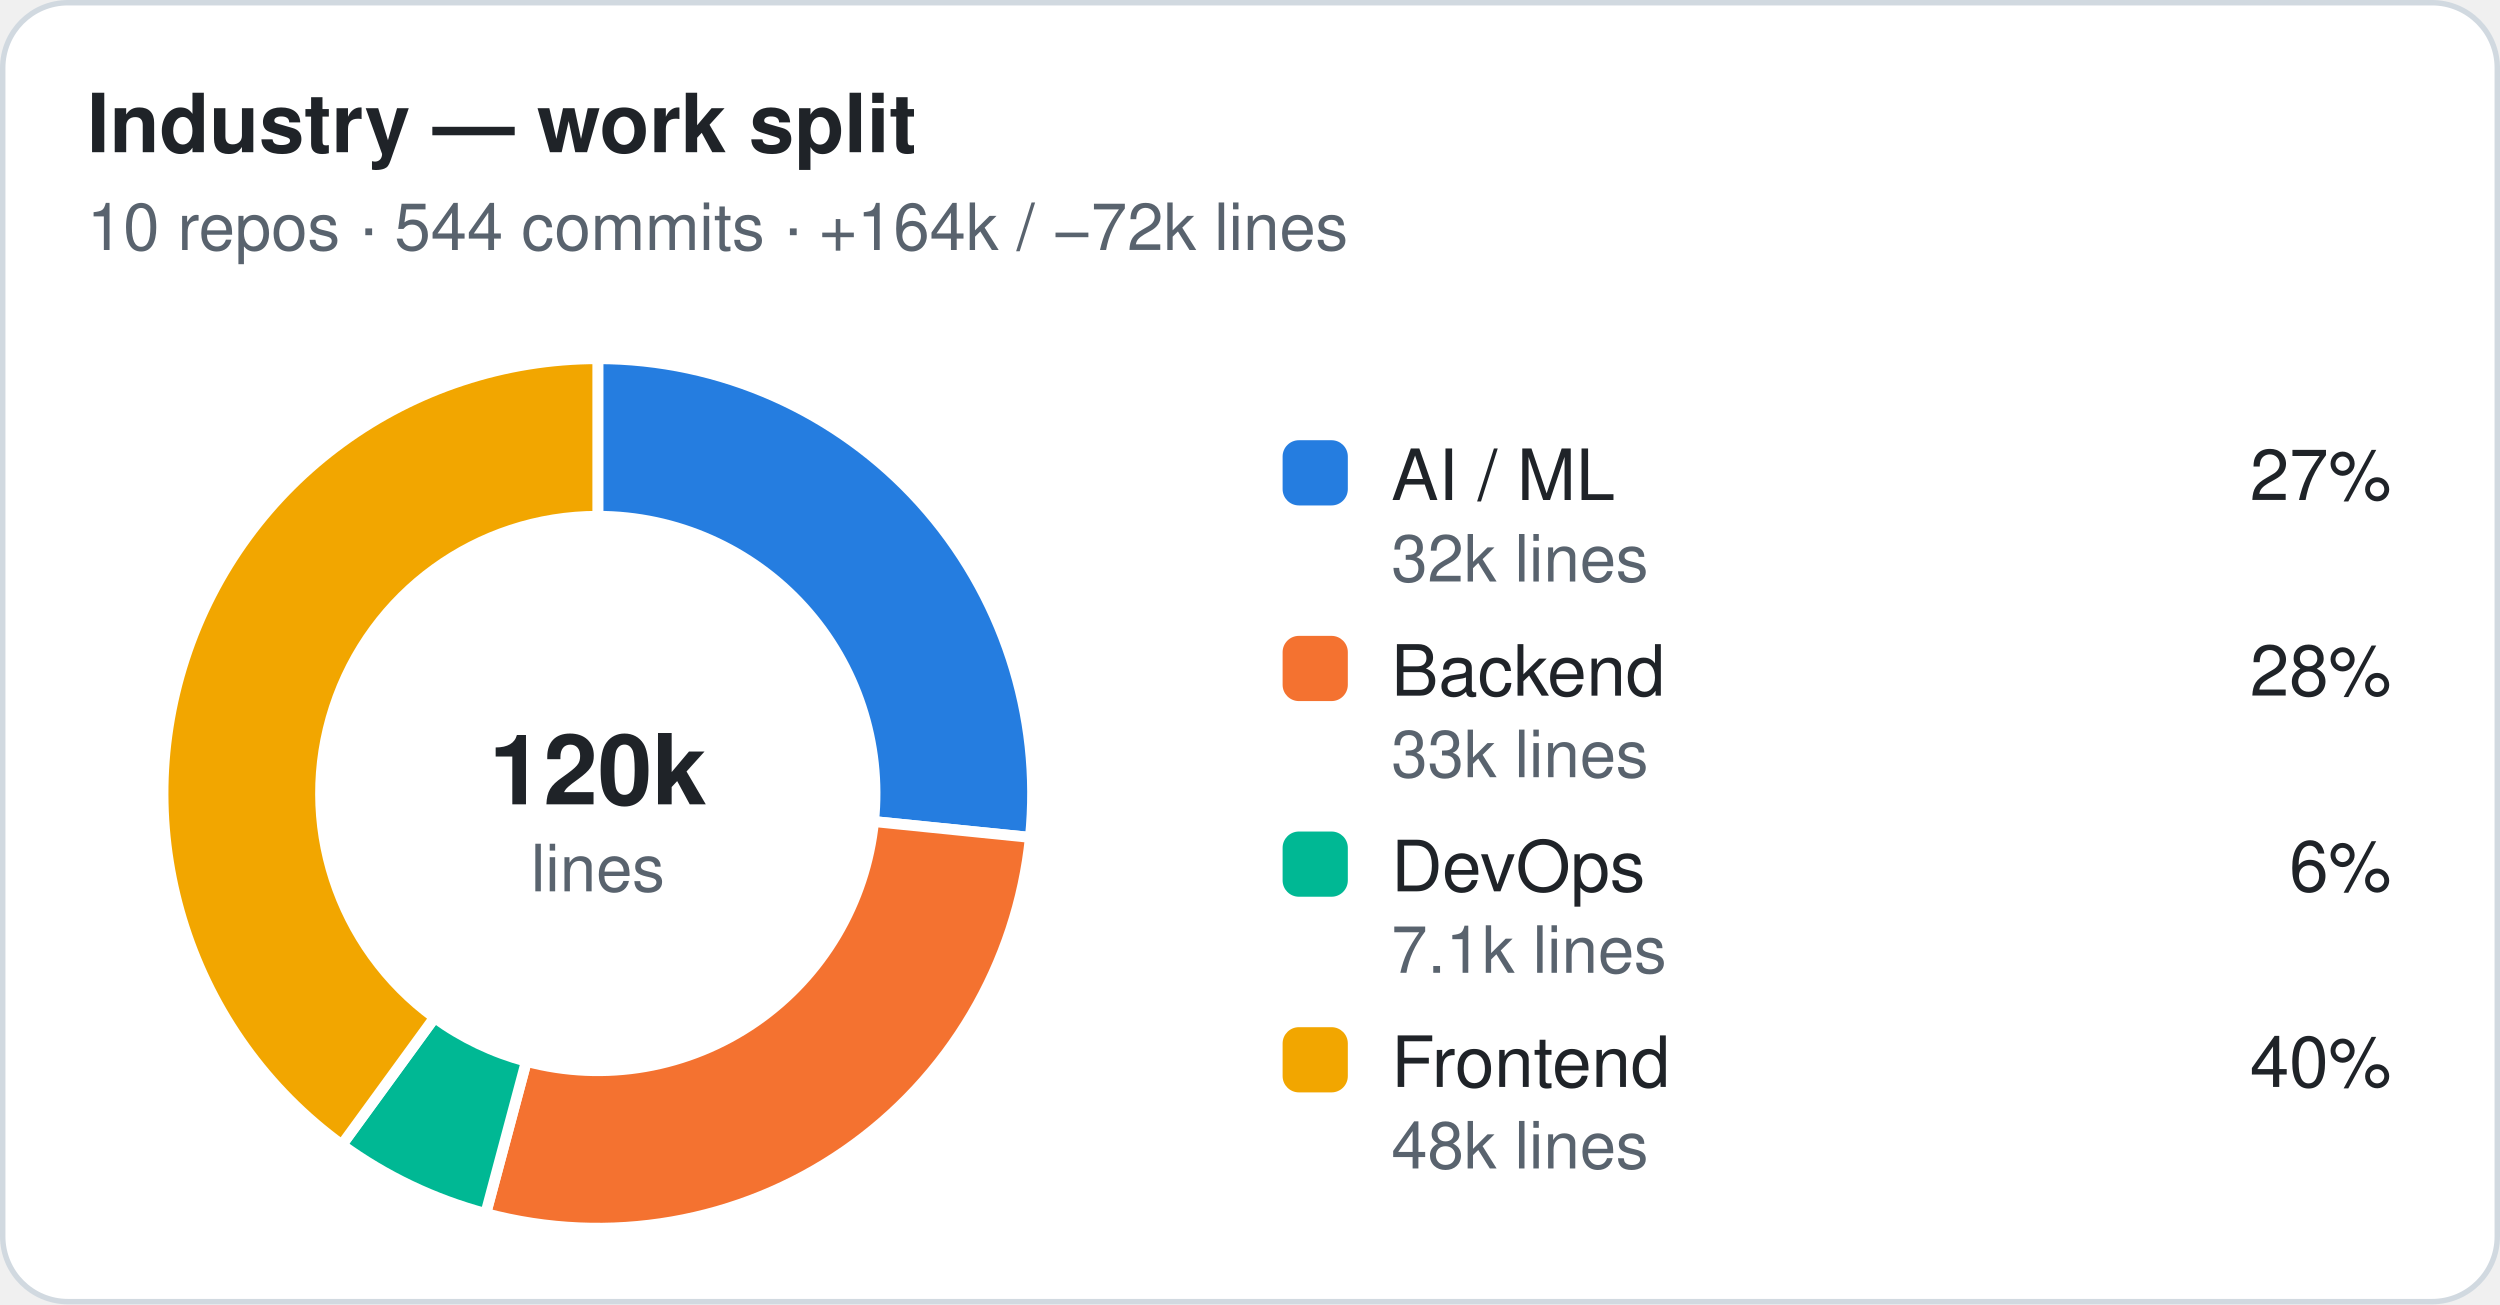
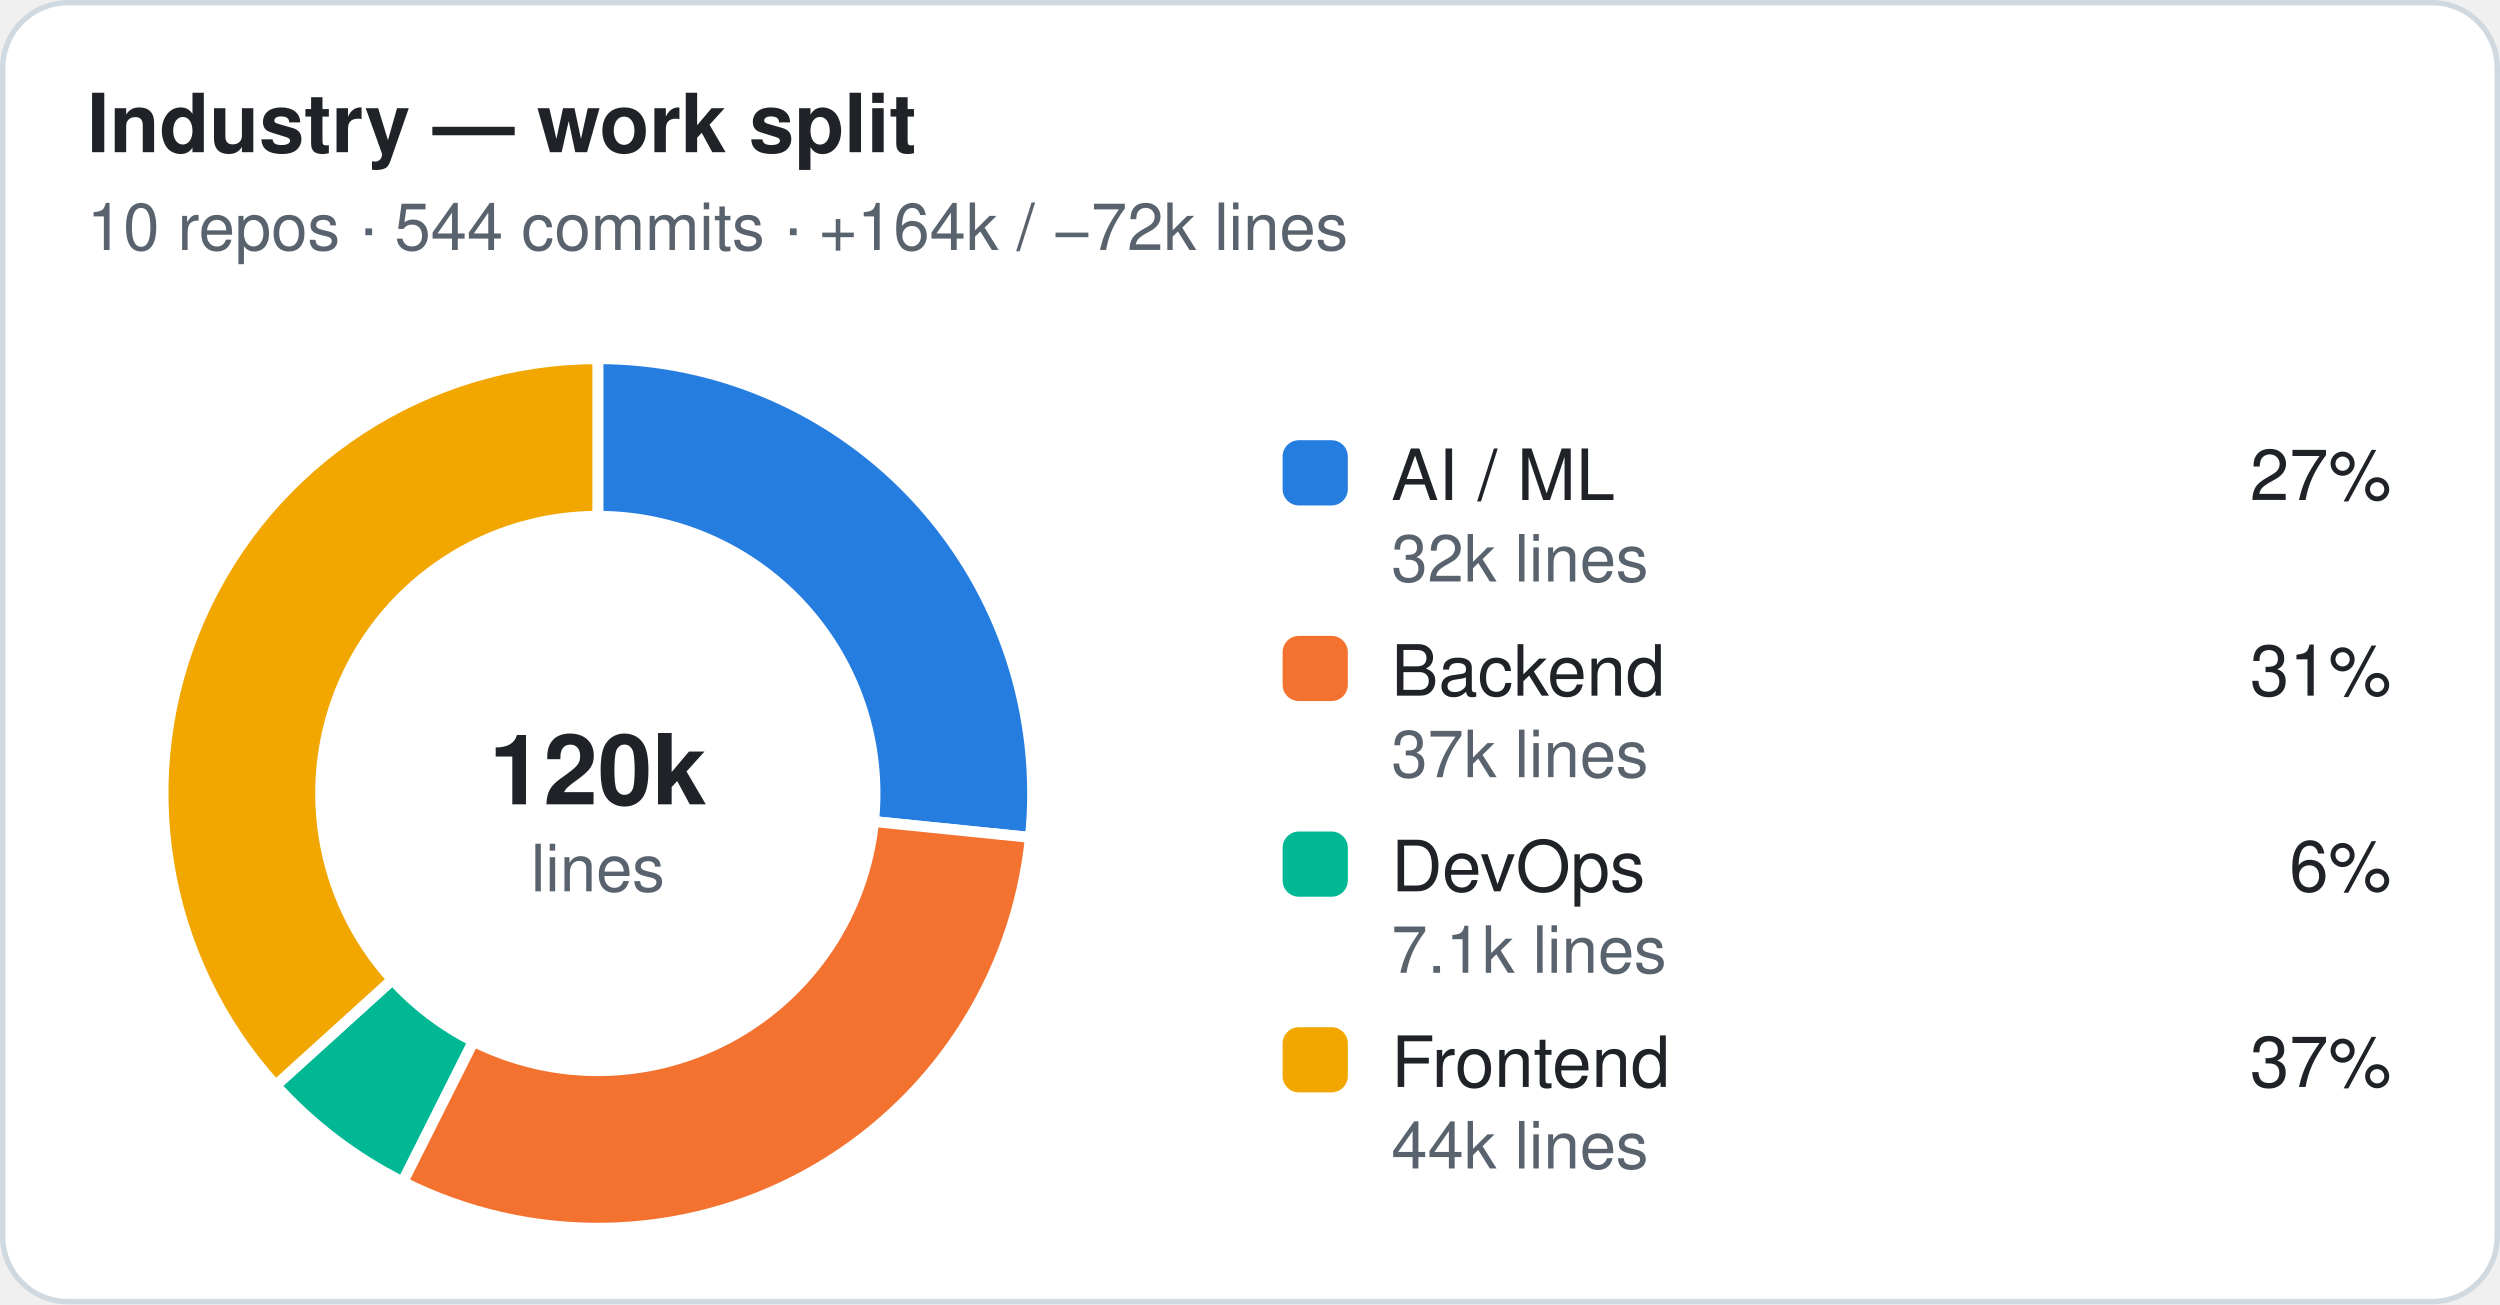
<svg xmlns="http://www.w3.org/2000/svg" width="460" height="240" viewBox="0 0 460 240" role="img" aria-label="Industry — work split">
  <style>.t{font:600 15px -apple-system,Segoe UI,Helvetica,Arial,sans-serif;fill:#1f2328}.st,.lv,.ax{font:12px -apple-system,Segoe UI,Helvetica,Arial,sans-serif;fill:#59636e}.ln{font:500 13px -apple-system,Segoe UI,Helvetica,Arial,sans-serif;fill:#1f2328}.c{font:600 18px -apple-system,Segoe UI,Helvetica,Arial,sans-serif;fill:#1f2328}.grid{stroke:#eaeef2}.gap{stroke:#ffffff}.bg{fill:#ffffff;stroke:#d1d9e0}.s-ai{fill:#257de0}.s-backend{fill:#f47230}.s-devops{fill:#00b894}.s-frontend{fill:#f2a600}.s-other{fill:#9c9c9c}.k-professional{fill:#1f2328}.k-personal{fill:#8c959f}@media (prefers-color-scheme:dark){.t,.ln,.c{fill:#e6edf3}.st,.lv,.ax{fill:#9198a1}.grid{stroke:#212830}.gap{stroke:#151b23}.bg{fill:#151b23;stroke:#30363d}.s-ai{fill:#338ced}.s-backend{fill:#e76624}.s-devops{fill:#00a888}.s-frontend{fill:#d28e05}.s-other{fill:#6b6b6b}.k-professional{fill:#e6edf3}.k-personal{fill:#656c76}}</style>
  <rect class="bg" x="0.5" y="0.5" width="459" height="239" rx="12" />
  <text class="t" x="16" y="28">Industry — work split</text>
  <text class="st" x="16" y="46">10 repos · 544 commits · +164k / −72k lines</text>
  <path class="s-ai gap" stroke-width="2" d="M110.00,66.00 A80,80 0 0 1 189.59,154.09 L160.74,151.16 A51,51 0 0 0 110.00,95.00 Z" />
-   <path class="s-backend gap" stroke-width="2" d="M189.59,154.09 A80,80 0 0 1 89.37,223.29 L96.85,195.28 A51,51 0 0 0 160.74,151.16 Z" />
-   <path class="s-devops gap" stroke-width="2" d="M89.37,223.29 A80,80 0 0 1 62.89,210.66 L79.96,187.22 A51,51 0 0 0 96.85,195.28 Z" />
-   <path class="s-frontend gap" stroke-width="2" d="M62.89,210.66 A80,80 0 0 1 110.00,66.00 L110.00,95.00 A51,51 0 0 0 79.96,187.22 Z" />
+   <path class="s-backend gap" stroke-width="2" d="M189.59,154.09 A80,80 0 0 1 74.08,217.48 L87.10,191.57 A51,51 0 0 0 160.74,151.16 Z" />
+   <path class="s-devops gap" stroke-width="2" d="M74.08,217.48 A80,80 0 0 1 50.72,199.72 L72.21,180.25 A51,51 0 0 0 87.10,191.57 Z" />
+   <path class="s-frontend gap" stroke-width="2" d="M50.72,199.72 A80,80 0 0 1 110.00,66.00 L110.00,95.00 A51,51 0 0 0 72.21,180.25 Z" />
  <text class="c" x="110" y="148" text-anchor="middle">120k</text>
  <text class="st" x="110" y="164" text-anchor="middle">lines</text>
  <rect class="s-ai" x="236" y="81" width="12" height="12" rx="3" />
  <text class="ln" x="256" y="92">AI / ML</text>
  <text class="ln" x="440" y="92" text-anchor="end">27%</text>
  <text class="lv" x="256" y="107">32k lines</text>
  <rect class="s-backend" x="236" y="117" width="12" height="12" rx="3" />
  <text class="ln" x="256" y="128">Backend</text>
-   <text class="ln" x="440" y="128" text-anchor="end">28%</text>
-   <text class="lv" x="256" y="143">33k lines</text>
+   <text class="ln" x="440" y="128" text-anchor="end">31%</text>
+   <text class="lv" x="256" y="143">37k lines</text>
  <rect class="s-devops" x="236" y="153" width="12" height="12" rx="3" />
  <text class="ln" x="256" y="164">DevOps</text>
  <text class="ln" x="440" y="164" text-anchor="end">6%</text>
  <text class="lv" x="256" y="179">7.1k lines</text>
  <rect class="s-frontend" x="236" y="189" width="12" height="12" rx="3" />
  <text class="ln" x="256" y="200">Frontend</text>
-   <text class="ln" x="440" y="200" text-anchor="end">40%</text>
-   <text class="lv" x="256" y="215">48k lines</text>
+   <text class="ln" x="440" y="200" text-anchor="end">37%</text>
+   <text class="lv" x="256" y="215">44k lines</text>
</svg>
